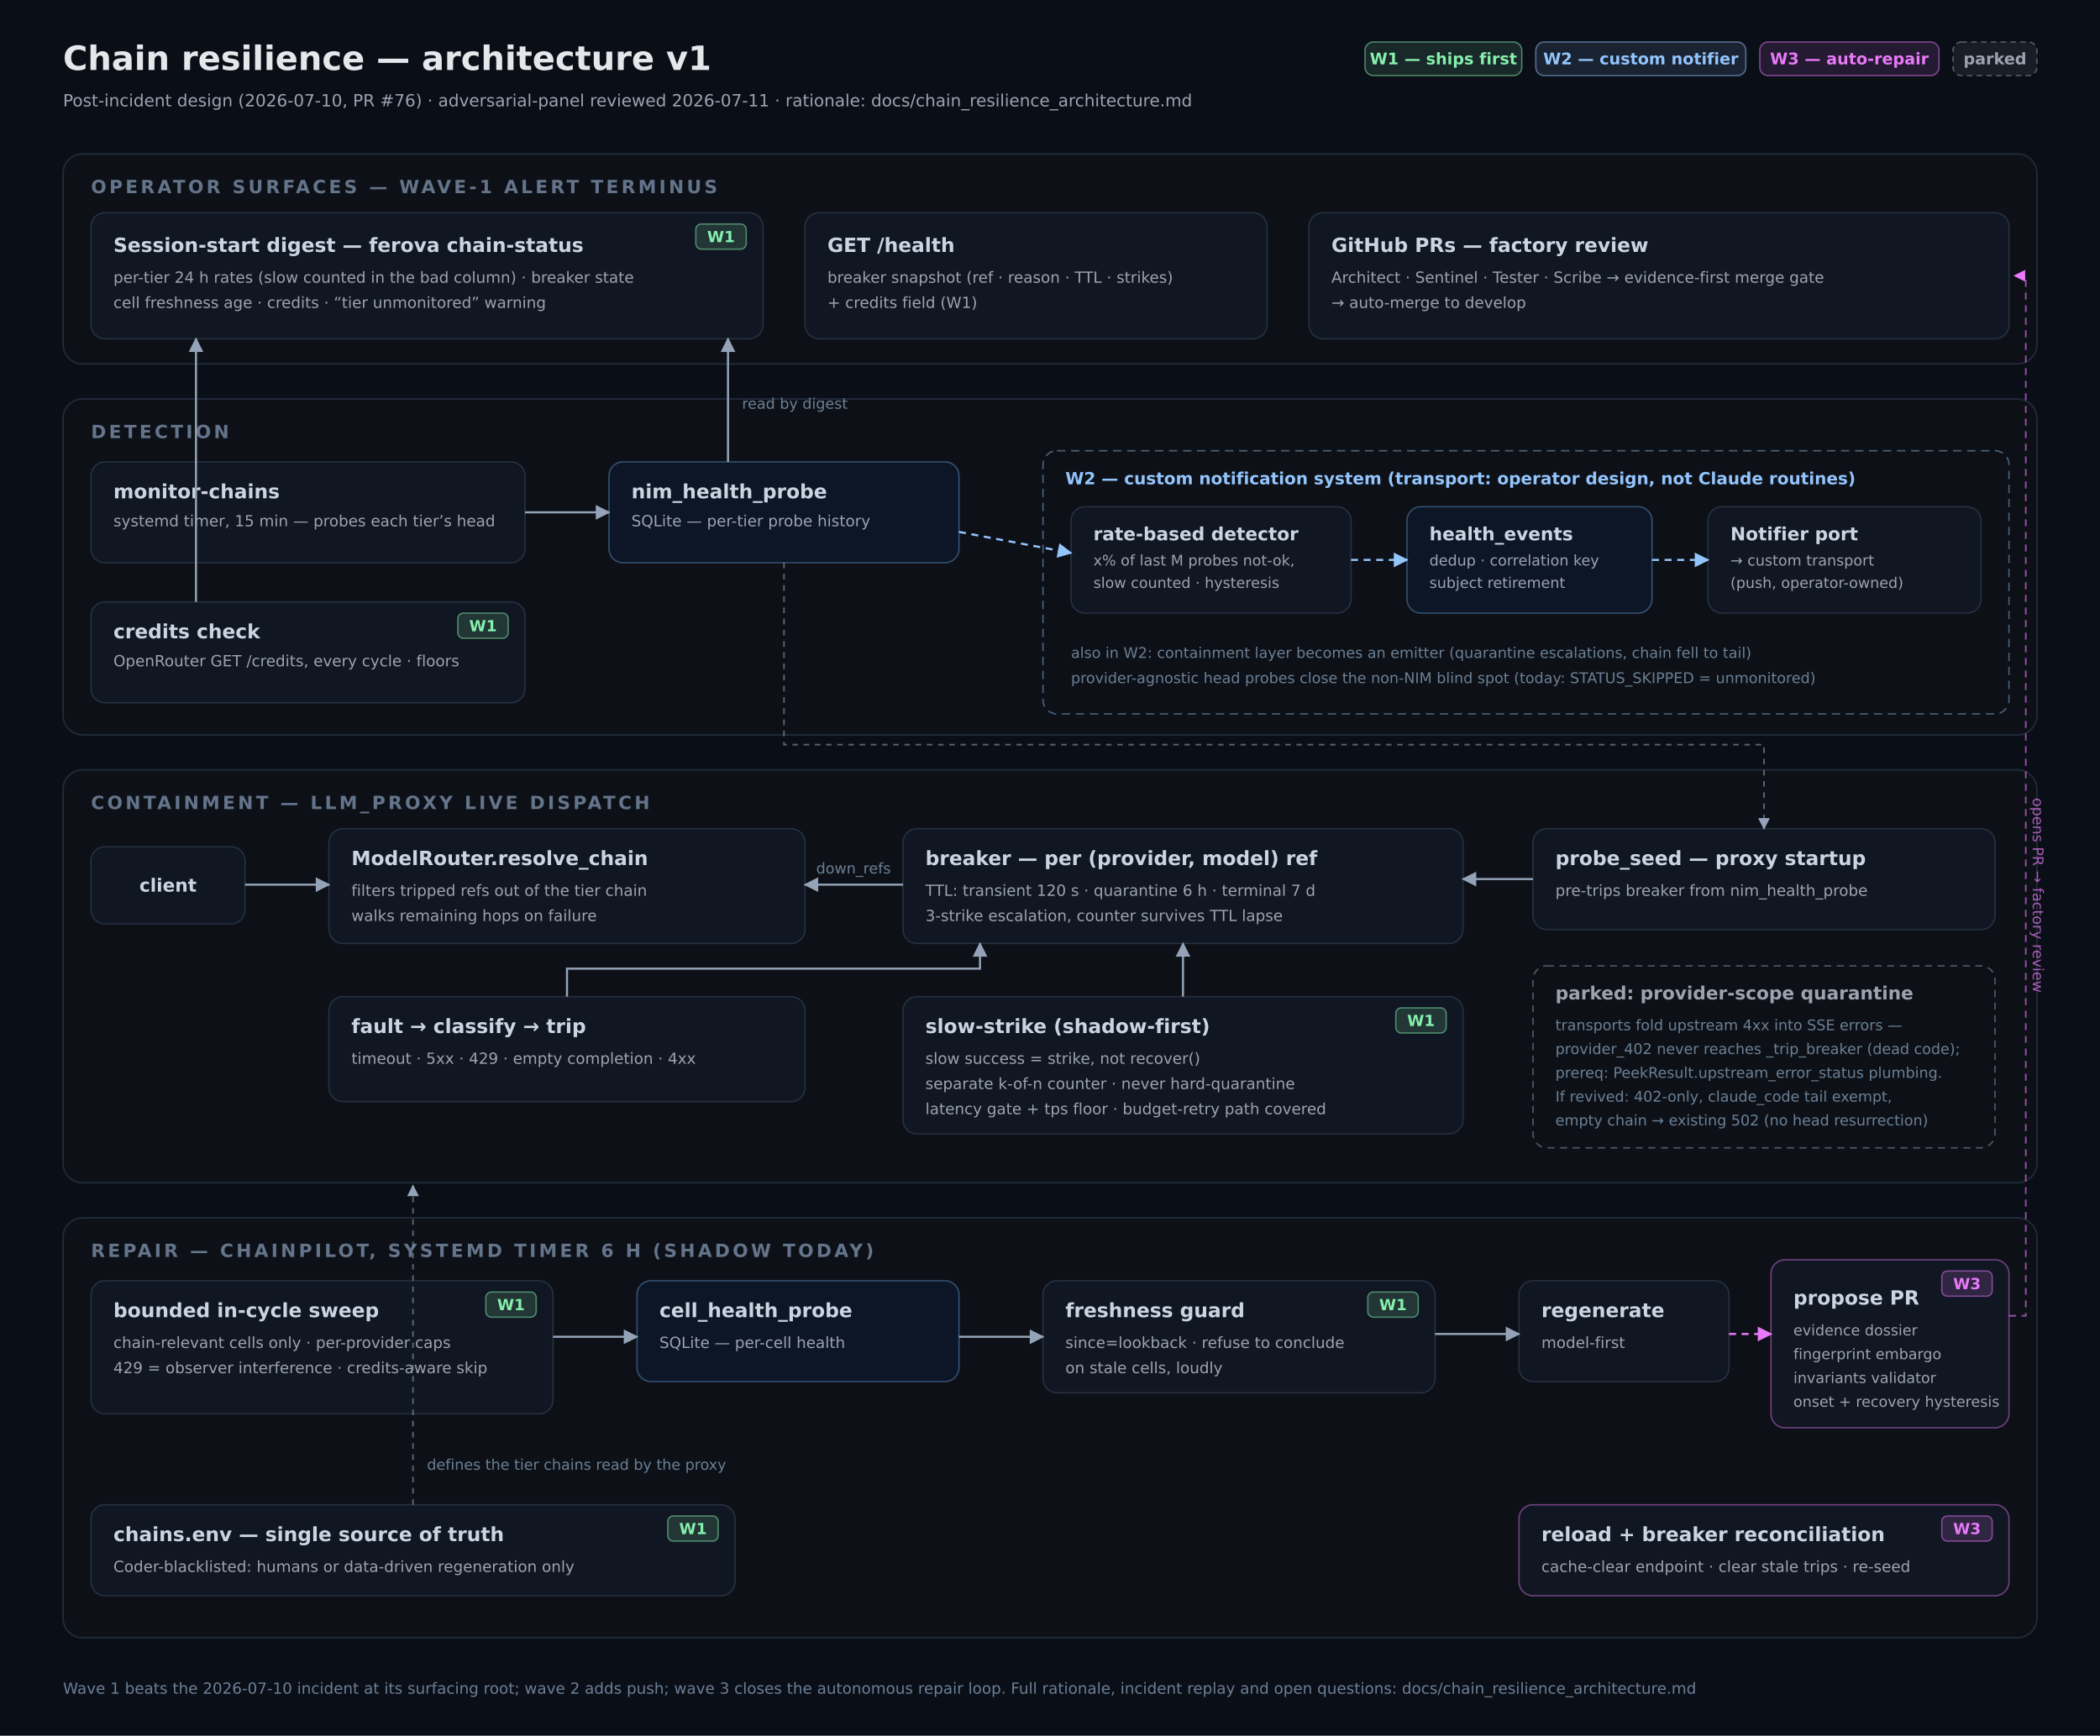
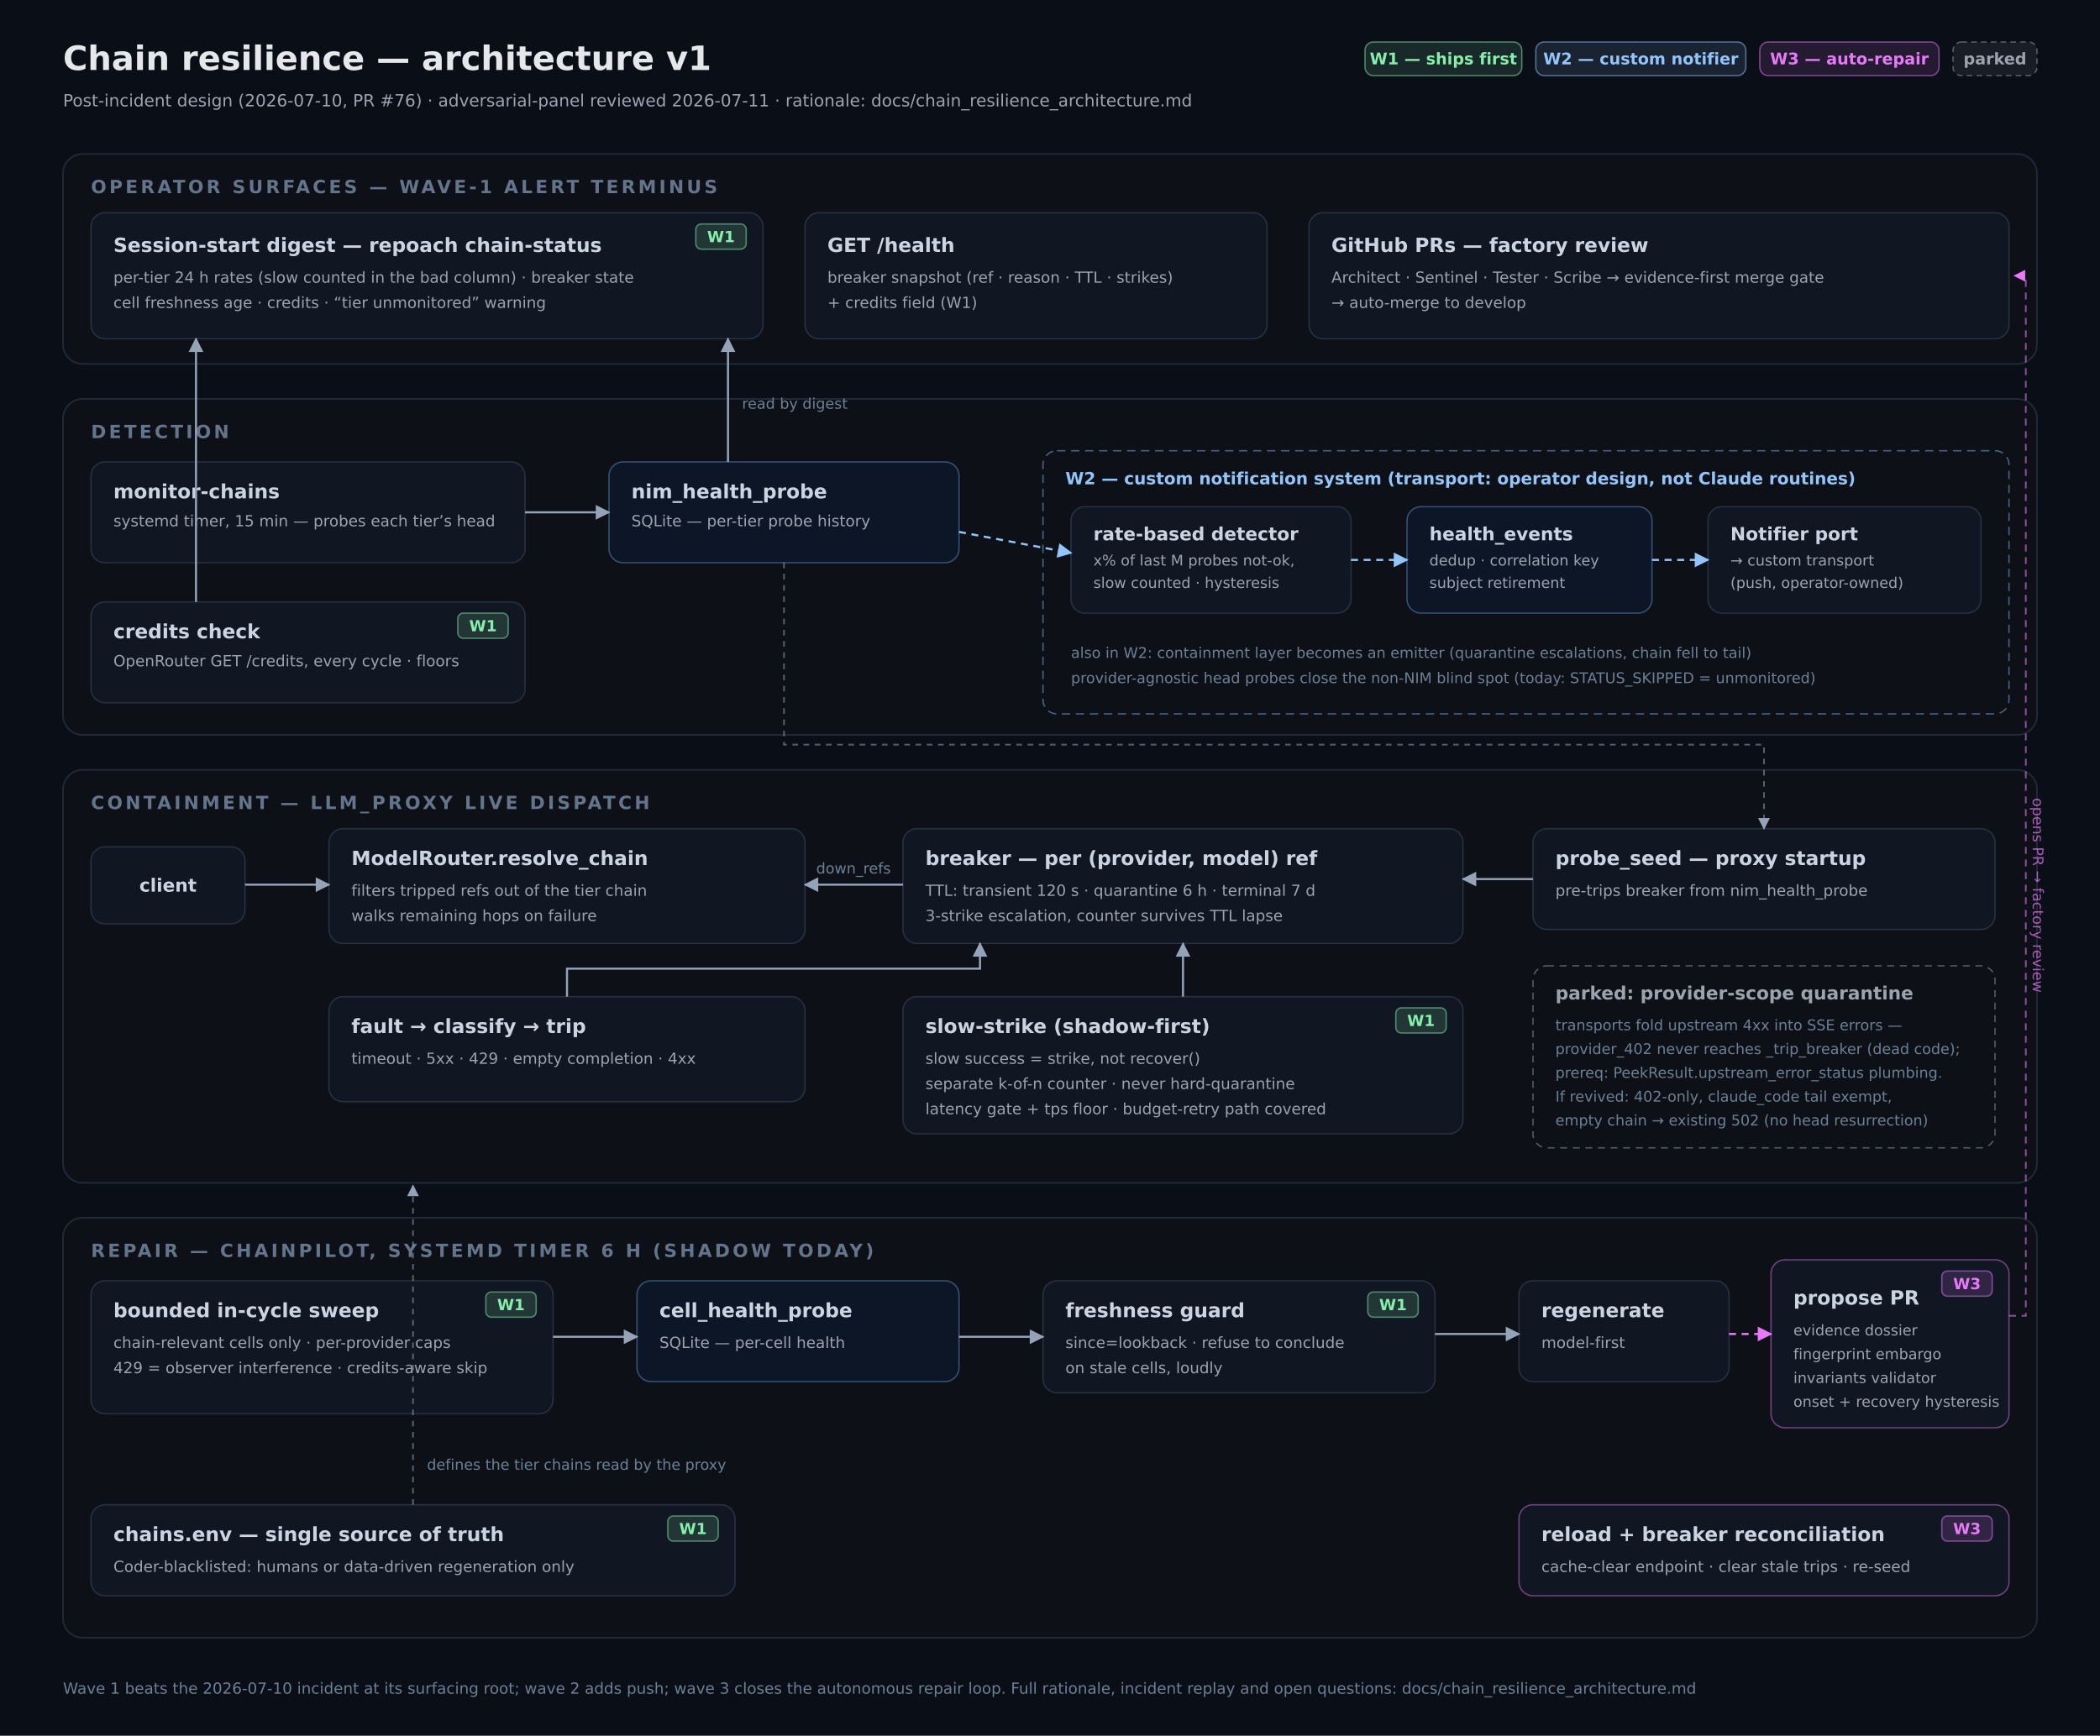
<svg xmlns="http://www.w3.org/2000/svg" width="1500" height="1240" viewBox="0 0 1500 1240" font-family="DejaVu Sans, Verdana, sans-serif">
  <defs>
    <marker id="arr" viewBox="0 0 10 10" refX="9" refY="5" markerWidth="7" markerHeight="7" orient="auto-start-reverse">
      <path d="M0,0 L10,5 L0,10 z" fill="#94a3b8" />
    </marker>
    <marker id="arrB" viewBox="0 0 10 10" refX="9" refY="5" markerWidth="7" markerHeight="7" orient="auto-start-reverse">
      <path d="M0,0 L10,5 L0,10 z" fill="#93c5fd" />
    </marker>
    <marker id="arrF" viewBox="0 0 10 10" refX="9" refY="5" markerWidth="7" markerHeight="7" orient="auto-start-reverse">
      <path d="M0,0 L10,5 L0,10 z" fill="#e879f9" />
    </marker>
  </defs>
  <rect width="1500" height="1240" fill="#0a0e17" />
  <text x="45" y="50" font-size="24" font-weight="bold" fill="#e5e7eb">Chain resilience — architecture v1</text>
  <text x="45" y="76" font-size="12" fill="#9ca3af">Post-incident design (2026-07-10, PR #76) · adversarial-panel reviewed 2026-07-11 · rationale: docs/chain_resilience_architecture.md</text>
  <rect x="975" y="30" width="112" height="24" rx="6" fill="#86efac" fill-opacity="0.12" stroke="#86efac" stroke-opacity="0.5" />
  <text x="1031" y="46" font-size="11.5" font-weight="bold" fill="#86efac" text-anchor="middle">W1 — ships first</text>
  <rect x="1097" y="30" width="150" height="24" rx="6" fill="#93c5fd" fill-opacity="0.12" stroke="#93c5fd" stroke-opacity="0.5" />
  <text x="1172" y="46" font-size="11.5" font-weight="bold" fill="#93c5fd" text-anchor="middle">W2 — custom notifier</text>
  <rect x="1257" y="30" width="128" height="24" rx="6" fill="#e879f9" fill-opacity="0.12" stroke="#e879f9" stroke-opacity="0.5" />
  <text x="1321" y="46" font-size="11.5" font-weight="bold" fill="#e879f9" text-anchor="middle">W3 — auto-repair</text>
  <rect x="1395" y="30" width="60" height="24" rx="6" fill="#9ca3af" fill-opacity="0.10" stroke="#9ca3af" stroke-opacity="0.5" stroke-dasharray="4 3" />
  <text x="1425" y="46" font-size="11.5" font-weight="bold" fill="#9ca3af" text-anchor="middle">parked</text>
  <rect x="45" y="110" width="1410" height="150" rx="14" fill="#0d1117" stroke="#1f2937" stroke-width="1.2" />
  <text x="65" y="138" font-size="13" font-weight="bold" fill="#64748b" letter-spacing="2">OPERATOR SURFACES — WAVE-1 ALERT TERMINUS</text>
  <rect x="65" y="152" width="480" height="90" rx="10" fill="#101622" stroke="#263041" />
  <rect x="497" y="160" width="36" height="18" rx="4" fill="#86efac" fill-opacity="0.15" stroke="#86efac" stroke-opacity="0.5" />
  <text x="515" y="173" font-size="11" font-weight="bold" fill="#86efac" text-anchor="middle">W1</text>
-   <text x="81" y="180" font-size="14" font-weight="bold" fill="#cbd5e1">Session-start digest — ferova chain-status</text>
+   <text x="81" y="180" font-size="14" font-weight="bold" fill="#cbd5e1">Session-start digest — repoach chain-status</text>
  <text x="81" y="202" font-size="11" fill="#9ca3af">per-tier 24 h rates (slow counted in the bad column) · breaker state</text>
  <text x="81" y="220" font-size="11" fill="#9ca3af">cell freshness age · credits · “tier unmonitored” warning</text>
  <rect x="575" y="152" width="330" height="90" rx="10" fill="#101622" stroke="#263041" />
  <text x="591" y="180" font-size="14" font-weight="bold" fill="#cbd5e1">GET /health</text>
  <text x="591" y="202" font-size="11" fill="#9ca3af">breaker snapshot (ref · reason · TTL · strikes)</text>
  <text x="591" y="220" font-size="11" fill="#9ca3af">+ credits field (W1)</text>
  <rect x="935" y="152" width="500" height="90" rx="10" fill="#101622" stroke="#263041" />
  <text x="951" y="180" font-size="14" font-weight="bold" fill="#cbd5e1">GitHub PRs — factory review</text>
  <text x="951" y="202" font-size="11" fill="#9ca3af">Architect · Sentinel · Tester · Scribe → evidence-first merge gate</text>
  <text x="951" y="220" font-size="11" fill="#9ca3af">→ auto-merge to develop</text>
  <rect x="45" y="285" width="1410" height="240" rx="14" fill="#0d1117" stroke="#1f2937" stroke-width="1.2" />
  <text x="65" y="313" font-size="13" font-weight="bold" fill="#64748b" letter-spacing="2">DETECTION</text>
  <rect x="65" y="330" width="310" height="72" rx="10" fill="#101622" stroke="#263041" />
  <text x="81" y="356" font-size="14" font-weight="bold" fill="#cbd5e1">monitor-chains</text>
  <text x="81" y="376" font-size="11" fill="#9ca3af">systemd timer, 15 min — probes each tier’s head</text>
  <rect x="65" y="430" width="310" height="72" rx="10" fill="#101622" stroke="#263041" />
  <rect x="327" y="438" width="36" height="18" rx="4" fill="#86efac" fill-opacity="0.15" stroke="#86efac" stroke-opacity="0.5" />
  <text x="345" y="451" font-size="11" font-weight="bold" fill="#86efac" text-anchor="middle">W1</text>
  <text x="81" y="456" font-size="14" font-weight="bold" fill="#cbd5e1">credits check</text>
  <text x="81" y="476" font-size="11" fill="#9ca3af">OpenRouter GET /credits, every cycle · floors</text>
  <rect x="435" y="330" width="250" height="72" rx="10" fill="#0d1626" stroke="#335070" />
  <text x="451" y="356" font-size="14" font-weight="bold" fill="#cbd5e1">nim_health_probe</text>
  <text x="451" y="376" font-size="11" fill="#9ca3af">SQLite — per-tier probe history</text>
  <rect x="745" y="322" width="690" height="188" rx="10" fill="none" stroke="#93c5fd" stroke-opacity="0.45" stroke-dasharray="6 4" />
  <text x="761" y="346" font-size="12" font-weight="bold" fill="#93c5fd">W2 — custom notification system (transport: operator design, not Claude routines)</text>
  <rect x="765" y="362" width="200" height="76" rx="10" fill="#101622" stroke="#263041" />
  <text x="781" y="386" font-size="13" font-weight="bold" fill="#cbd5e1">rate-based detector</text>
  <text x="781" y="404" font-size="10.5" fill="#9ca3af">x% of last M probes not-ok,</text>
  <text x="781" y="420" font-size="10.5" fill="#9ca3af">slow counted · hysteresis</text>
  <rect x="1005" y="362" width="175" height="76" rx="10" fill="#0d1626" stroke="#335070" />
  <text x="1021" y="386" font-size="13" font-weight="bold" fill="#cbd5e1">health_events</text>
  <text x="1021" y="404" font-size="10.5" fill="#9ca3af">dedup · correlation key</text>
  <text x="1021" y="420" font-size="10.5" fill="#9ca3af">subject retirement</text>
  <rect x="1220" y="362" width="195" height="76" rx="10" fill="#101622" stroke="#263041" />
  <text x="1236" y="386" font-size="13" font-weight="bold" fill="#cbd5e1">Notifier port</text>
  <text x="1236" y="404" font-size="10.5" fill="#9ca3af">→ custom transport</text>
  <text x="1236" y="420" font-size="10.5" fill="#9ca3af">(push, operator-owned)</text>
  <text x="765" y="470" font-size="10.5" fill="#6b7f95">also in W2: containment layer becomes an emitter (quarantine escalations, chain fell to tail)</text>
  <text x="765" y="488" font-size="10.5" fill="#6b7f95">provider-agnostic head probes close the non-NIM blind spot (today: STATUS_SKIPPED = unmonitored)</text>
  <line x1="375" y1="366" x2="435" y2="366" stroke="#94a3b8" stroke-width="1.5" marker-end="url(#arr)" />
  <line x1="685" y1="380" x2="765" y2="395" stroke="#93c5fd" stroke-width="1.5" stroke-dasharray="5 4" marker-end="url(#arrB)" />
  <line x1="965" y1="400" x2="1005" y2="400" stroke="#93c5fd" stroke-width="1.5" stroke-dasharray="5 4" marker-end="url(#arrB)" />
  <line x1="1180" y1="400" x2="1220" y2="400" stroke="#93c5fd" stroke-width="1.5" stroke-dasharray="5 4" marker-end="url(#arrB)" />
  <line x1="520" y1="330" x2="520" y2="242" stroke="#94a3b8" stroke-width="1.5" marker-end="url(#arr)" />
  <text x="530" y="292" font-size="10.5" fill="#6b7f95">read by digest</text>
  <line x1="140" y1="430" x2="140" y2="242" stroke="#94a3b8" stroke-width="1.5" marker-end="url(#arr)" />
  <rect x="45" y="550" width="1410" height="295" rx="14" fill="#0d1117" stroke="#1f2937" stroke-width="1.2" />
  <text x="65" y="578" font-size="13" font-weight="bold" fill="#64748b" letter-spacing="2">CONTAINMENT — LLM_PROXY LIVE DISPATCH</text>
  <rect x="65" y="605" width="110" height="55" rx="10" fill="#101622" stroke="#263041" />
  <text x="120" y="637" font-size="13" font-weight="bold" fill="#cbd5e1" text-anchor="middle">client</text>
  <rect x="235" y="592" width="340" height="82" rx="10" fill="#101622" stroke="#263041" />
  <text x="251" y="618" font-size="14" font-weight="bold" fill="#cbd5e1">ModelRouter.resolve_chain</text>
  <text x="251" y="640" font-size="11" fill="#9ca3af">filters tripped refs out of the tier chain</text>
  <text x="251" y="658" font-size="11" fill="#9ca3af">walks remaining hops on failure</text>
  <rect x="645" y="592" width="400" height="82" rx="10" fill="#101622" stroke="#263041" />
  <text x="661" y="618" font-size="14" font-weight="bold" fill="#cbd5e1">breaker — per (provider, model) ref</text>
  <text x="661" y="640" font-size="11" fill="#9ca3af">TTL: transient 120 s · quarantine 6 h · terminal 7 d</text>
  <text x="661" y="658" font-size="11" fill="#9ca3af">3-strike escalation, counter survives TTL lapse</text>
  <rect x="1095" y="592" width="330" height="72" rx="10" fill="#101622" stroke="#263041" />
  <text x="1111" y="618" font-size="14" font-weight="bold" fill="#cbd5e1">probe_seed — proxy startup</text>
  <text x="1111" y="640" font-size="11" fill="#9ca3af">pre-trips breaker from nim_health_probe</text>
  <rect x="235" y="712" width="340" height="75" rx="10" fill="#101622" stroke="#263041" />
  <text x="251" y="738" font-size="14" font-weight="bold" fill="#cbd5e1">fault → classify → trip</text>
  <text x="251" y="760" font-size="11" fill="#9ca3af">timeout · 5xx · 429 · empty completion · 4xx</text>
  <rect x="645" y="712" width="400" height="98" rx="10" fill="#101622" stroke="#263041" />
  <rect x="997" y="720" width="36" height="18" rx="4" fill="#86efac" fill-opacity="0.15" stroke="#86efac" stroke-opacity="0.5" />
  <text x="1015" y="733" font-size="11" font-weight="bold" fill="#86efac" text-anchor="middle">W1</text>
  <text x="661" y="738" font-size="14" font-weight="bold" fill="#cbd5e1">slow-strike (shadow-first)</text>
  <text x="661" y="760" font-size="11" fill="#9ca3af">slow success = strike, not recover()</text>
  <text x="661" y="778" font-size="11" fill="#9ca3af">separate k-of-n counter · never hard-quarantine</text>
  <text x="661" y="796" font-size="11" fill="#9ca3af">latency gate + tps floor · budget-retry path covered</text>
  <rect x="1095" y="690" width="330" height="130" rx="10" fill="none" stroke="#9ca3af" stroke-opacity="0.5" stroke-dasharray="5 4" />
  <text x="1111" y="714" font-size="13" font-weight="bold" fill="#9ca3af">parked: provider-scope quarantine</text>
  <text x="1111" y="736" font-size="10.5" fill="#6b7f95">transports fold upstream 4xx into SSE errors —</text>
  <text x="1111" y="753" font-size="10.5" fill="#6b7f95">provider_402 never reaches _trip_breaker (dead code);</text>
  <text x="1111" y="770" font-size="10.5" fill="#6b7f95">prereq: PeekResult.upstream_error_status plumbing.</text>
  <text x="1111" y="787" font-size="10.5" fill="#6b7f95">If revived: 402-only, claude_code tail exempt,</text>
  <text x="1111" y="804" font-size="10.5" fill="#6b7f95">empty chain → existing 502 (no head resurrection)</text>
  <line x1="175" y1="632" x2="235" y2="632" stroke="#94a3b8" stroke-width="1.5" marker-end="url(#arr)" />
  <line x1="645" y1="632" x2="575" y2="632" stroke="#94a3b8" stroke-width="1.5" marker-end="url(#arr)" />
  <text x="583" y="624" font-size="10.5" fill="#6b7f95">down_refs</text>
  <polyline points="405,712 405,692 700,692 700,674" fill="none" stroke="#94a3b8" stroke-width="1.5" marker-end="url(#arr)" />
  <line x1="845" y1="712" x2="845" y2="674" stroke="#94a3b8" stroke-width="1.5" marker-end="url(#arr)" />
  <line x1="1095" y1="628" x2="1045" y2="628" stroke="#94a3b8" stroke-width="1.5" marker-end="url(#arr)" />
  <polyline points="560,402 560,532 1260,532 1260,592" fill="none" stroke="#94a3b8" stroke-opacity="0.55" stroke-width="1.2" stroke-dasharray="4 4" marker-end="url(#arr)" />
  <rect x="45" y="870" width="1410" height="300" rx="14" fill="#0d1117" stroke="#1f2937" stroke-width="1.2" />
  <text x="65" y="898" font-size="13" font-weight="bold" fill="#64748b" letter-spacing="2">REPAIR — CHAINPILOT, SYSTEMD TIMER 6 H (SHADOW TODAY)</text>
  <rect x="65" y="915" width="330" height="95" rx="10" fill="#101622" stroke="#263041" />
  <rect x="347" y="923" width="36" height="18" rx="4" fill="#86efac" fill-opacity="0.15" stroke="#86efac" stroke-opacity="0.5" />
  <text x="365" y="936" font-size="11" font-weight="bold" fill="#86efac" text-anchor="middle">W1</text>
  <text x="81" y="941" font-size="14" font-weight="bold" fill="#cbd5e1">bounded in-cycle sweep</text>
  <text x="81" y="963" font-size="11" fill="#9ca3af">chain-relevant cells only · per-provider caps</text>
  <text x="81" y="981" font-size="11" fill="#9ca3af">429 = observer interference · credits-aware skip</text>
  <rect x="455" y="915" width="230" height="72" rx="10" fill="#0d1626" stroke="#335070" />
  <text x="471" y="941" font-size="14" font-weight="bold" fill="#cbd5e1">cell_health_probe</text>
  <text x="471" y="963" font-size="11" fill="#9ca3af">SQLite — per-cell health</text>
  <rect x="745" y="915" width="280" height="80" rx="10" fill="#101622" stroke="#263041" />
  <rect x="977" y="923" width="36" height="18" rx="4" fill="#86efac" fill-opacity="0.15" stroke="#86efac" stroke-opacity="0.5" />
  <text x="995" y="936" font-size="11" font-weight="bold" fill="#86efac" text-anchor="middle">W1</text>
  <text x="761" y="941" font-size="14" font-weight="bold" fill="#cbd5e1">freshness guard</text>
  <text x="761" y="963" font-size="11" fill="#9ca3af">since=lookback · refuse to conclude</text>
  <text x="761" y="981" font-size="11" fill="#9ca3af">on stale cells, loudly</text>
  <rect x="1085" y="915" width="150" height="72" rx="10" fill="#101622" stroke="#263041" />
  <text x="1101" y="941" font-size="14" font-weight="bold" fill="#cbd5e1">regenerate</text>
  <text x="1101" y="963" font-size="11" fill="#9ca3af">model-first</text>
  <rect x="1265" y="900" width="170" height="120" rx="10" fill="#101622" stroke="#e879f9" stroke-opacity="0.45" />
  <rect x="1387" y="908" width="36" height="18" rx="4" fill="#e879f9" fill-opacity="0.15" stroke="#e879f9" stroke-opacity="0.5" />
  <text x="1405" y="921" font-size="11" font-weight="bold" fill="#e879f9" text-anchor="middle">W3</text>
  <text x="1281" y="932" font-size="14" font-weight="bold" fill="#cbd5e1">propose PR</text>
  <text x="1281" y="954" font-size="10.5" fill="#9ca3af">evidence dossier</text>
  <text x="1281" y="971" font-size="10.5" fill="#9ca3af">fingerprint embargo</text>
  <text x="1281" y="988" font-size="10.5" fill="#9ca3af">invariants validator</text>
  <text x="1281" y="1005" font-size="10.5" fill="#9ca3af">onset + recovery hysteresis</text>
  <rect x="65" y="1075" width="460" height="65" rx="10" fill="#101622" stroke="#263041" />
  <rect x="477" y="1083" width="36" height="18" rx="4" fill="#86efac" fill-opacity="0.15" stroke="#86efac" stroke-opacity="0.5" />
  <text x="495" y="1096" font-size="11" font-weight="bold" fill="#86efac" text-anchor="middle">W1</text>
  <text x="81" y="1101" font-size="14" font-weight="bold" fill="#cbd5e1">chains.env — single source of truth</text>
  <text x="81" y="1123" font-size="11" fill="#9ca3af">Coder-blacklisted: humans or data-driven regeneration only</text>
  <rect x="1085" y="1075" width="350" height="65" rx="10" fill="#101622" stroke="#e879f9" stroke-opacity="0.45" />
  <rect x="1387" y="1083" width="36" height="18" rx="4" fill="#e879f9" fill-opacity="0.15" stroke="#e879f9" stroke-opacity="0.5" />
  <text x="1405" y="1096" font-size="11" font-weight="bold" fill="#e879f9" text-anchor="middle">W3</text>
  <text x="1101" y="1101" font-size="14" font-weight="bold" fill="#cbd5e1">reload + breaker reconciliation</text>
  <text x="1101" y="1123" font-size="11" fill="#9ca3af">cache-clear endpoint · clear stale trips · re-seed</text>
  <line x1="395" y1="955" x2="455" y2="955" stroke="#94a3b8" stroke-width="1.5" marker-end="url(#arr)" />
  <line x1="685" y1="955" x2="745" y2="955" stroke="#94a3b8" stroke-width="1.5" marker-end="url(#arr)" />
  <line x1="1025" y1="953" x2="1085" y2="953" stroke="#94a3b8" stroke-width="1.5" marker-end="url(#arr)" />
  <line x1="1235" y1="953" x2="1265" y2="953" stroke="#e879f9" stroke-width="1.5" stroke-dasharray="5 4" marker-end="url(#arrF)" />
  <polyline points="1435,940 1447,940 1447,197 1439,197" fill="none" stroke="#e879f9" stroke-opacity="0.6" stroke-width="1.2" stroke-dasharray="5 4" marker-end="url(#arrF)" />
  <text x="1452" y="570" font-size="10.5" fill="#e879f9" fill-opacity="0.7" transform="rotate(90 1452 570)">opens PR → factory review</text>
  <polyline points="295,1075 295,847" fill="none" stroke="#94a3b8" stroke-opacity="0.55" stroke-width="1.2" stroke-dasharray="4 4" marker-end="url(#arr)" />
  <text x="305" y="1050" font-size="10.5" fill="#6b7f95">defines the tier chains read by the proxy</text>
  <text x="45" y="1210" font-size="11" fill="#6b7f95">Wave 1 beats the 2026-07-10 incident at its surfacing root; wave 2 adds push; wave 3 closes the autonomous repair loop. Full rationale, incident replay and open questions: docs/chain_resilience_architecture.md</text>
</svg>
